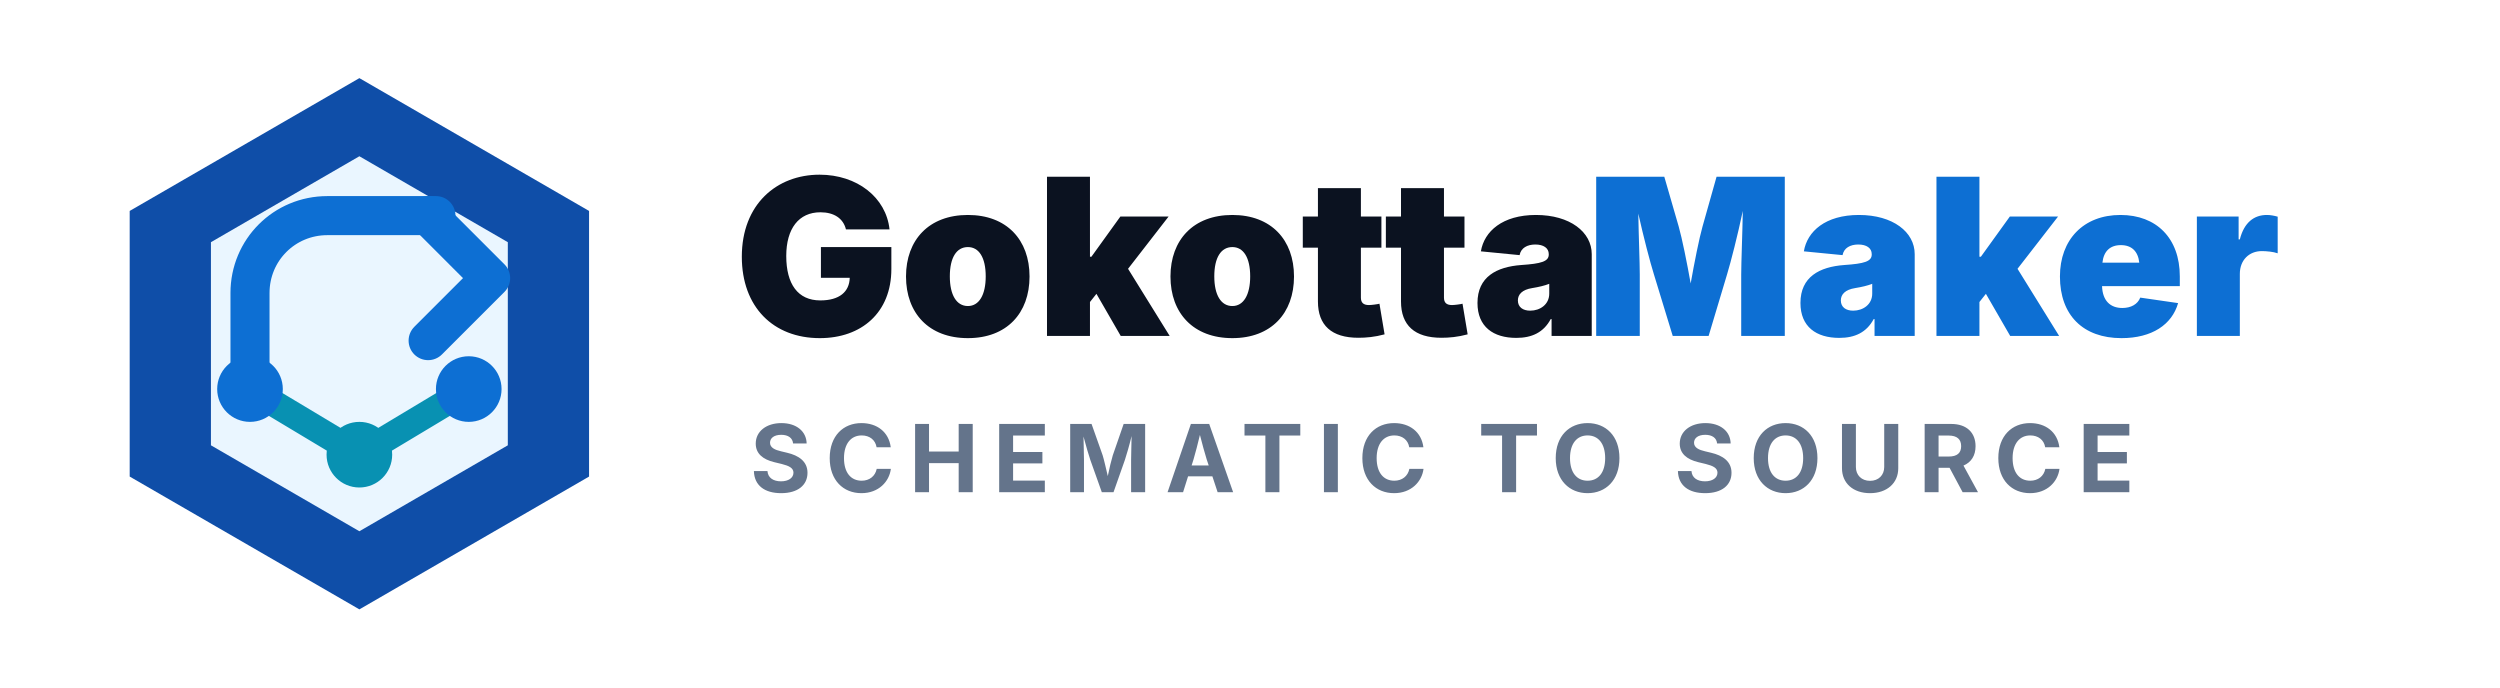
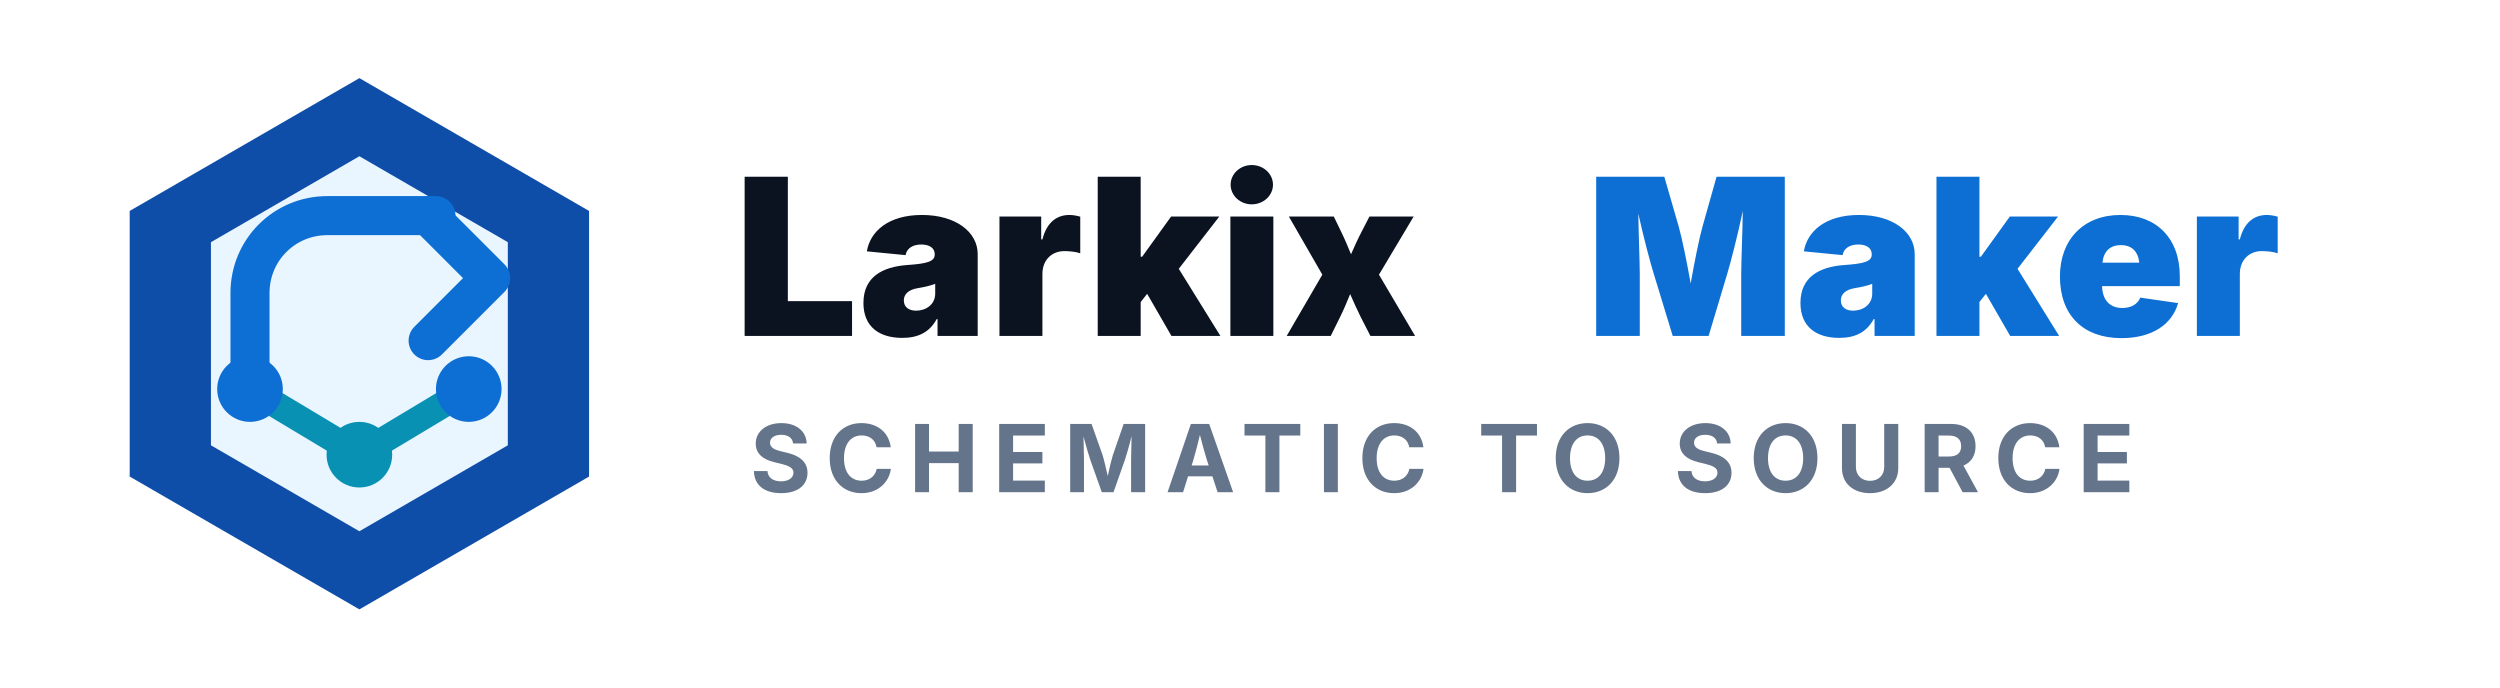
<svg xmlns="http://www.w3.org/2000/svg" width="320" height="88" viewBox="0 0 320 88" fill="none" role="img" aria-labelledby="title desc">
  <path d="M46 10L75.4 27V61L46 78L16.6 61V27L46 10Z" fill="#0F4EA8" />
  <path d="M27 31L46 20L65 31V57L46 68L27 57V31Z" fill="#EAF6FF" />
  <path d="M32 49.8V37.5C32 32 36.4 27.6 41.9 27.6H55.8" stroke="#0D6FD3" stroke-width="5" stroke-linecap="round" />
  <path d="M54.8 27.6L62.8 35.6L54.8 43.6" stroke="#0D6FD3" stroke-width="5" stroke-linecap="round" stroke-linejoin="round" />
  <path d="M32 49.8L46 58.2L60 49.8" stroke="#0891B2" stroke-width="3.4" stroke-linecap="round" stroke-linejoin="round" />
  <circle cx="32" cy="49.8" r="4.2" fill="#0D6FD3" />
  <circle cx="46" cy="58.2" r="4.2" fill="#0891B2" />
  <circle cx="60" cy="49.8" r="4.2" fill="#0D6FD3" />
-   <text x="94" y="43" fill="#0B1220" font-family="Inter, Segoe UI, Microsoft YaHei, Arial, sans-serif" font-size="28" font-weight="850" letter-spacing="0">Gokotta</text>
+   <text x="94" y="43" fill="#0B1220" font-family="Inter, Segoe UI, Microsoft YaHei, Arial, sans-serif" font-size="28" font-weight="850" letter-spacing="0">Larkix</text>
  <text x="203" y="43" fill="#0D6FD3" font-family="Inter, Segoe UI, Microsoft YaHei, Arial, sans-serif" font-size="28" font-weight="850" letter-spacing="0">Maker</text>
  <text x="96" y="63" fill="#64748B" font-family="Inter, Segoe UI, Microsoft YaHei, Arial, sans-serif" font-size="12" font-weight="700" letter-spacing="1.8">SCHEMATIC TO SOURCE</text>
</svg>
